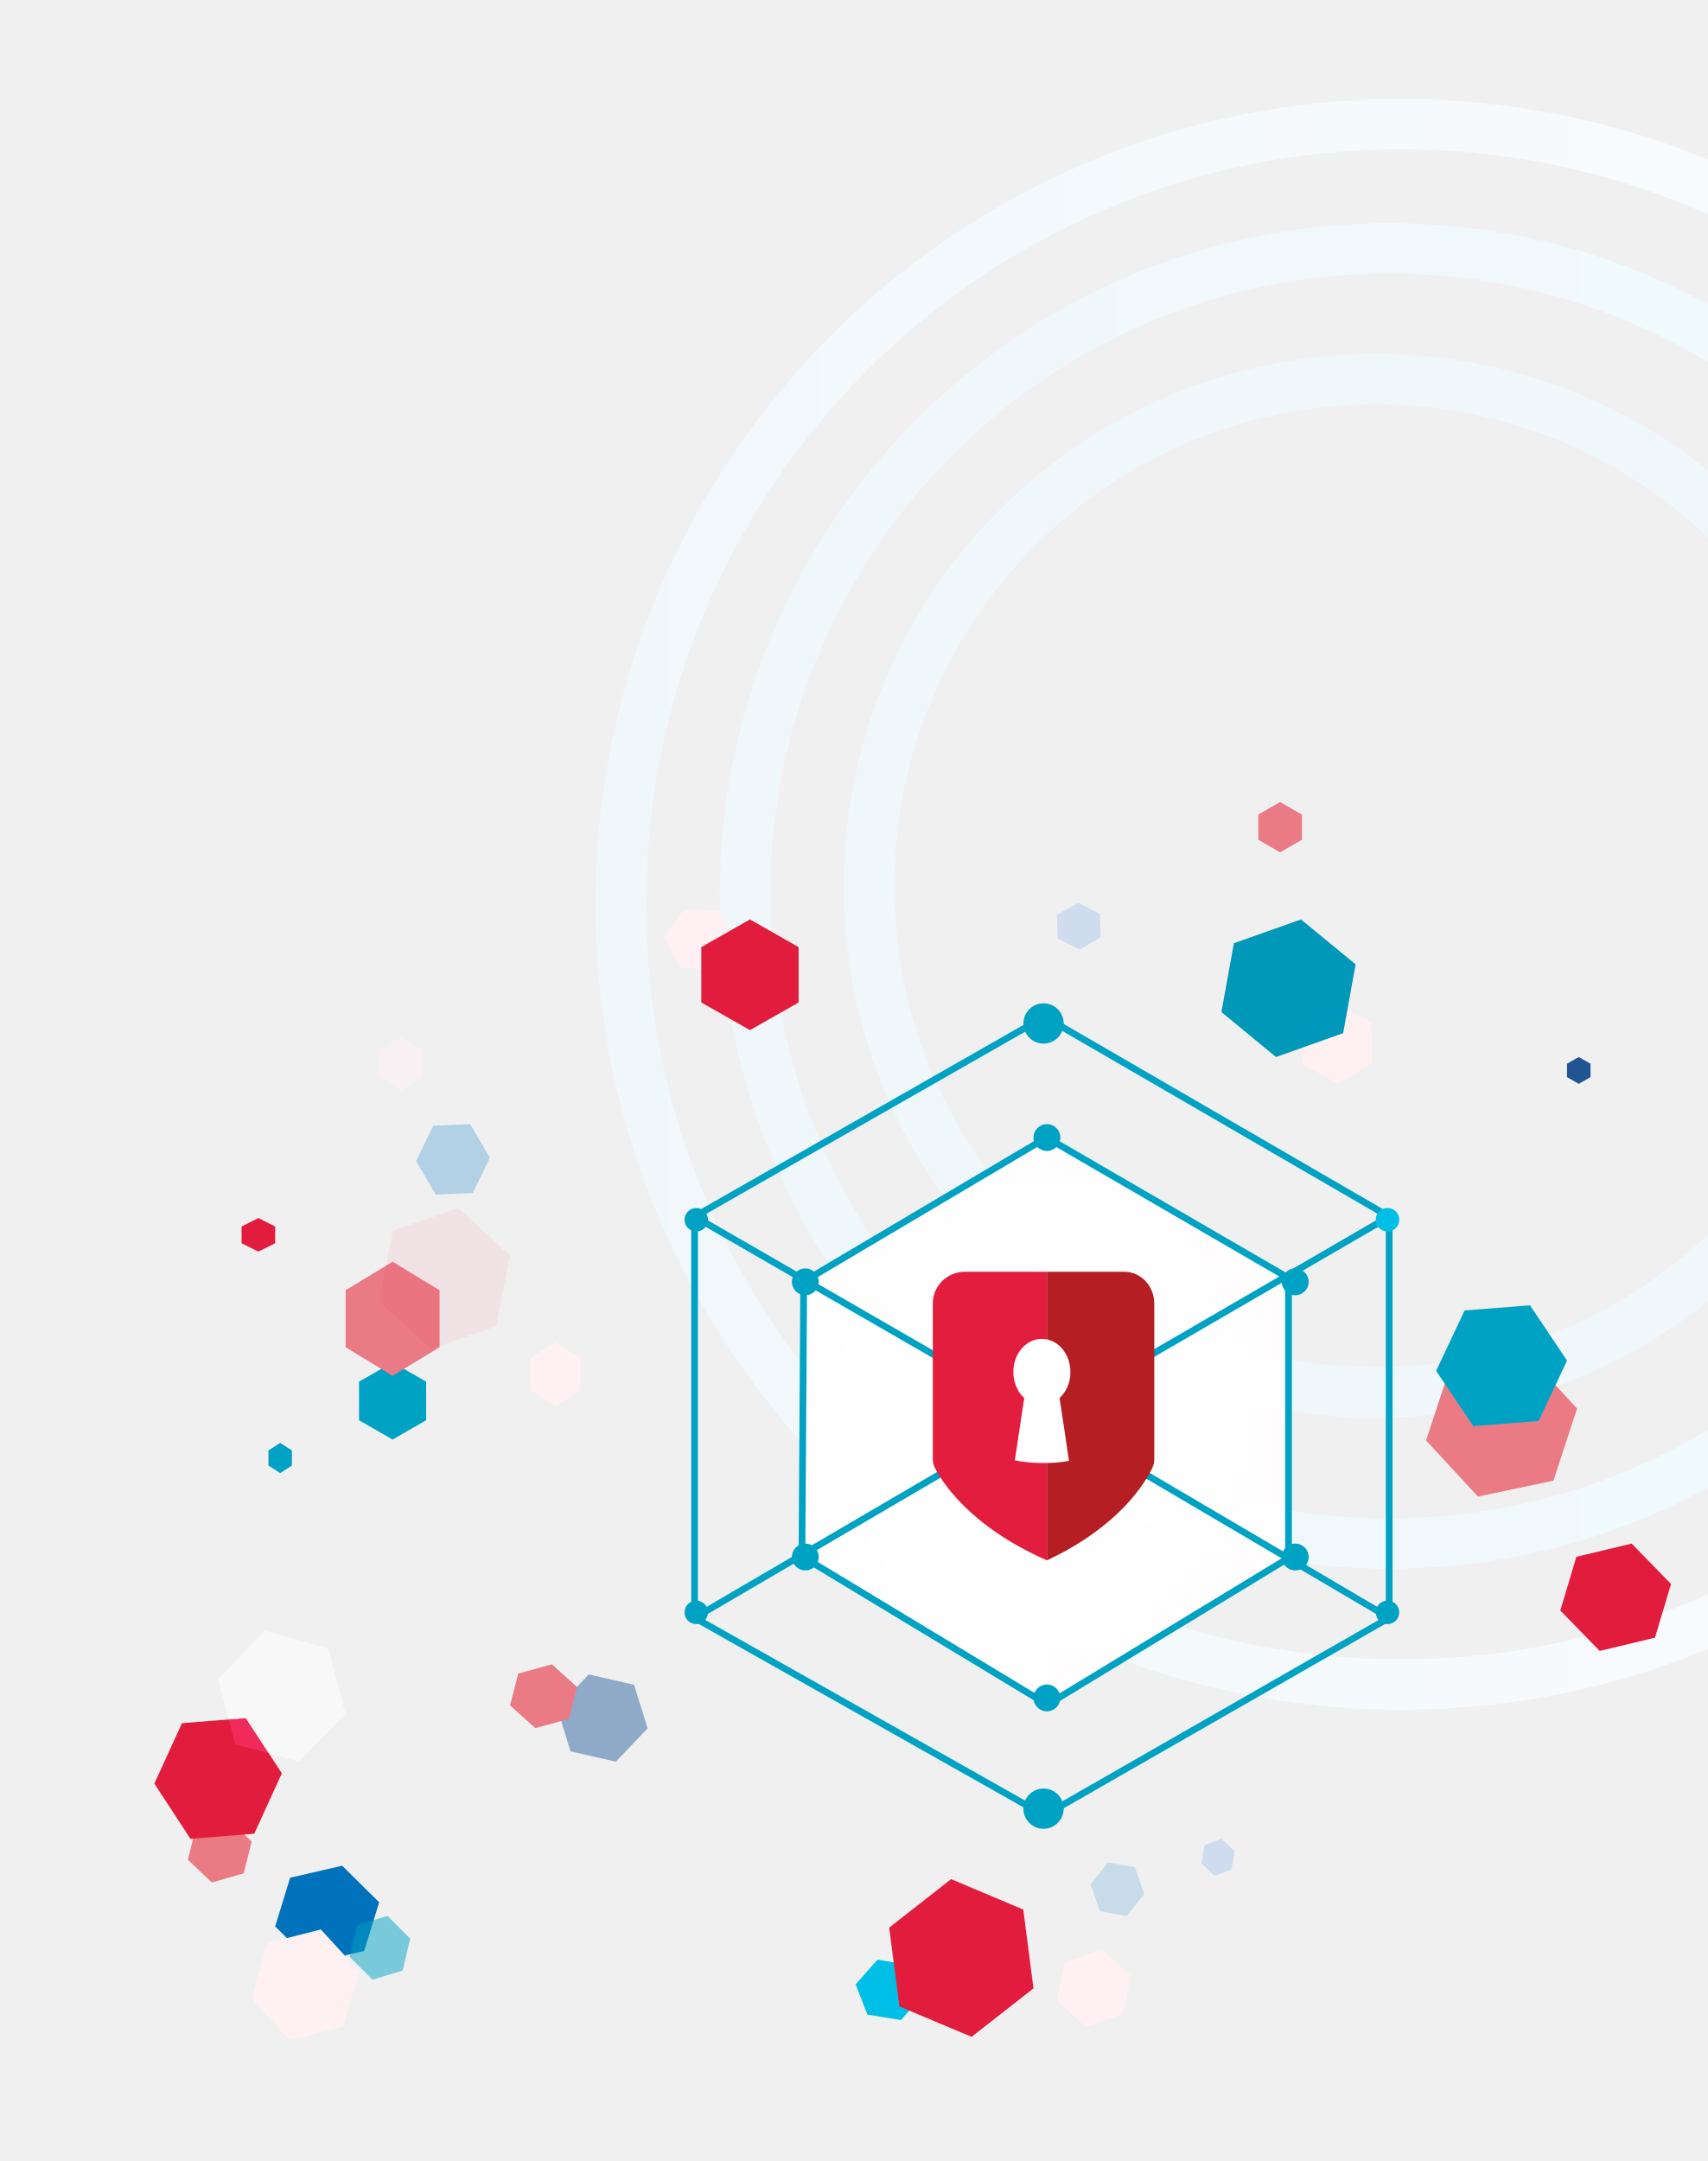
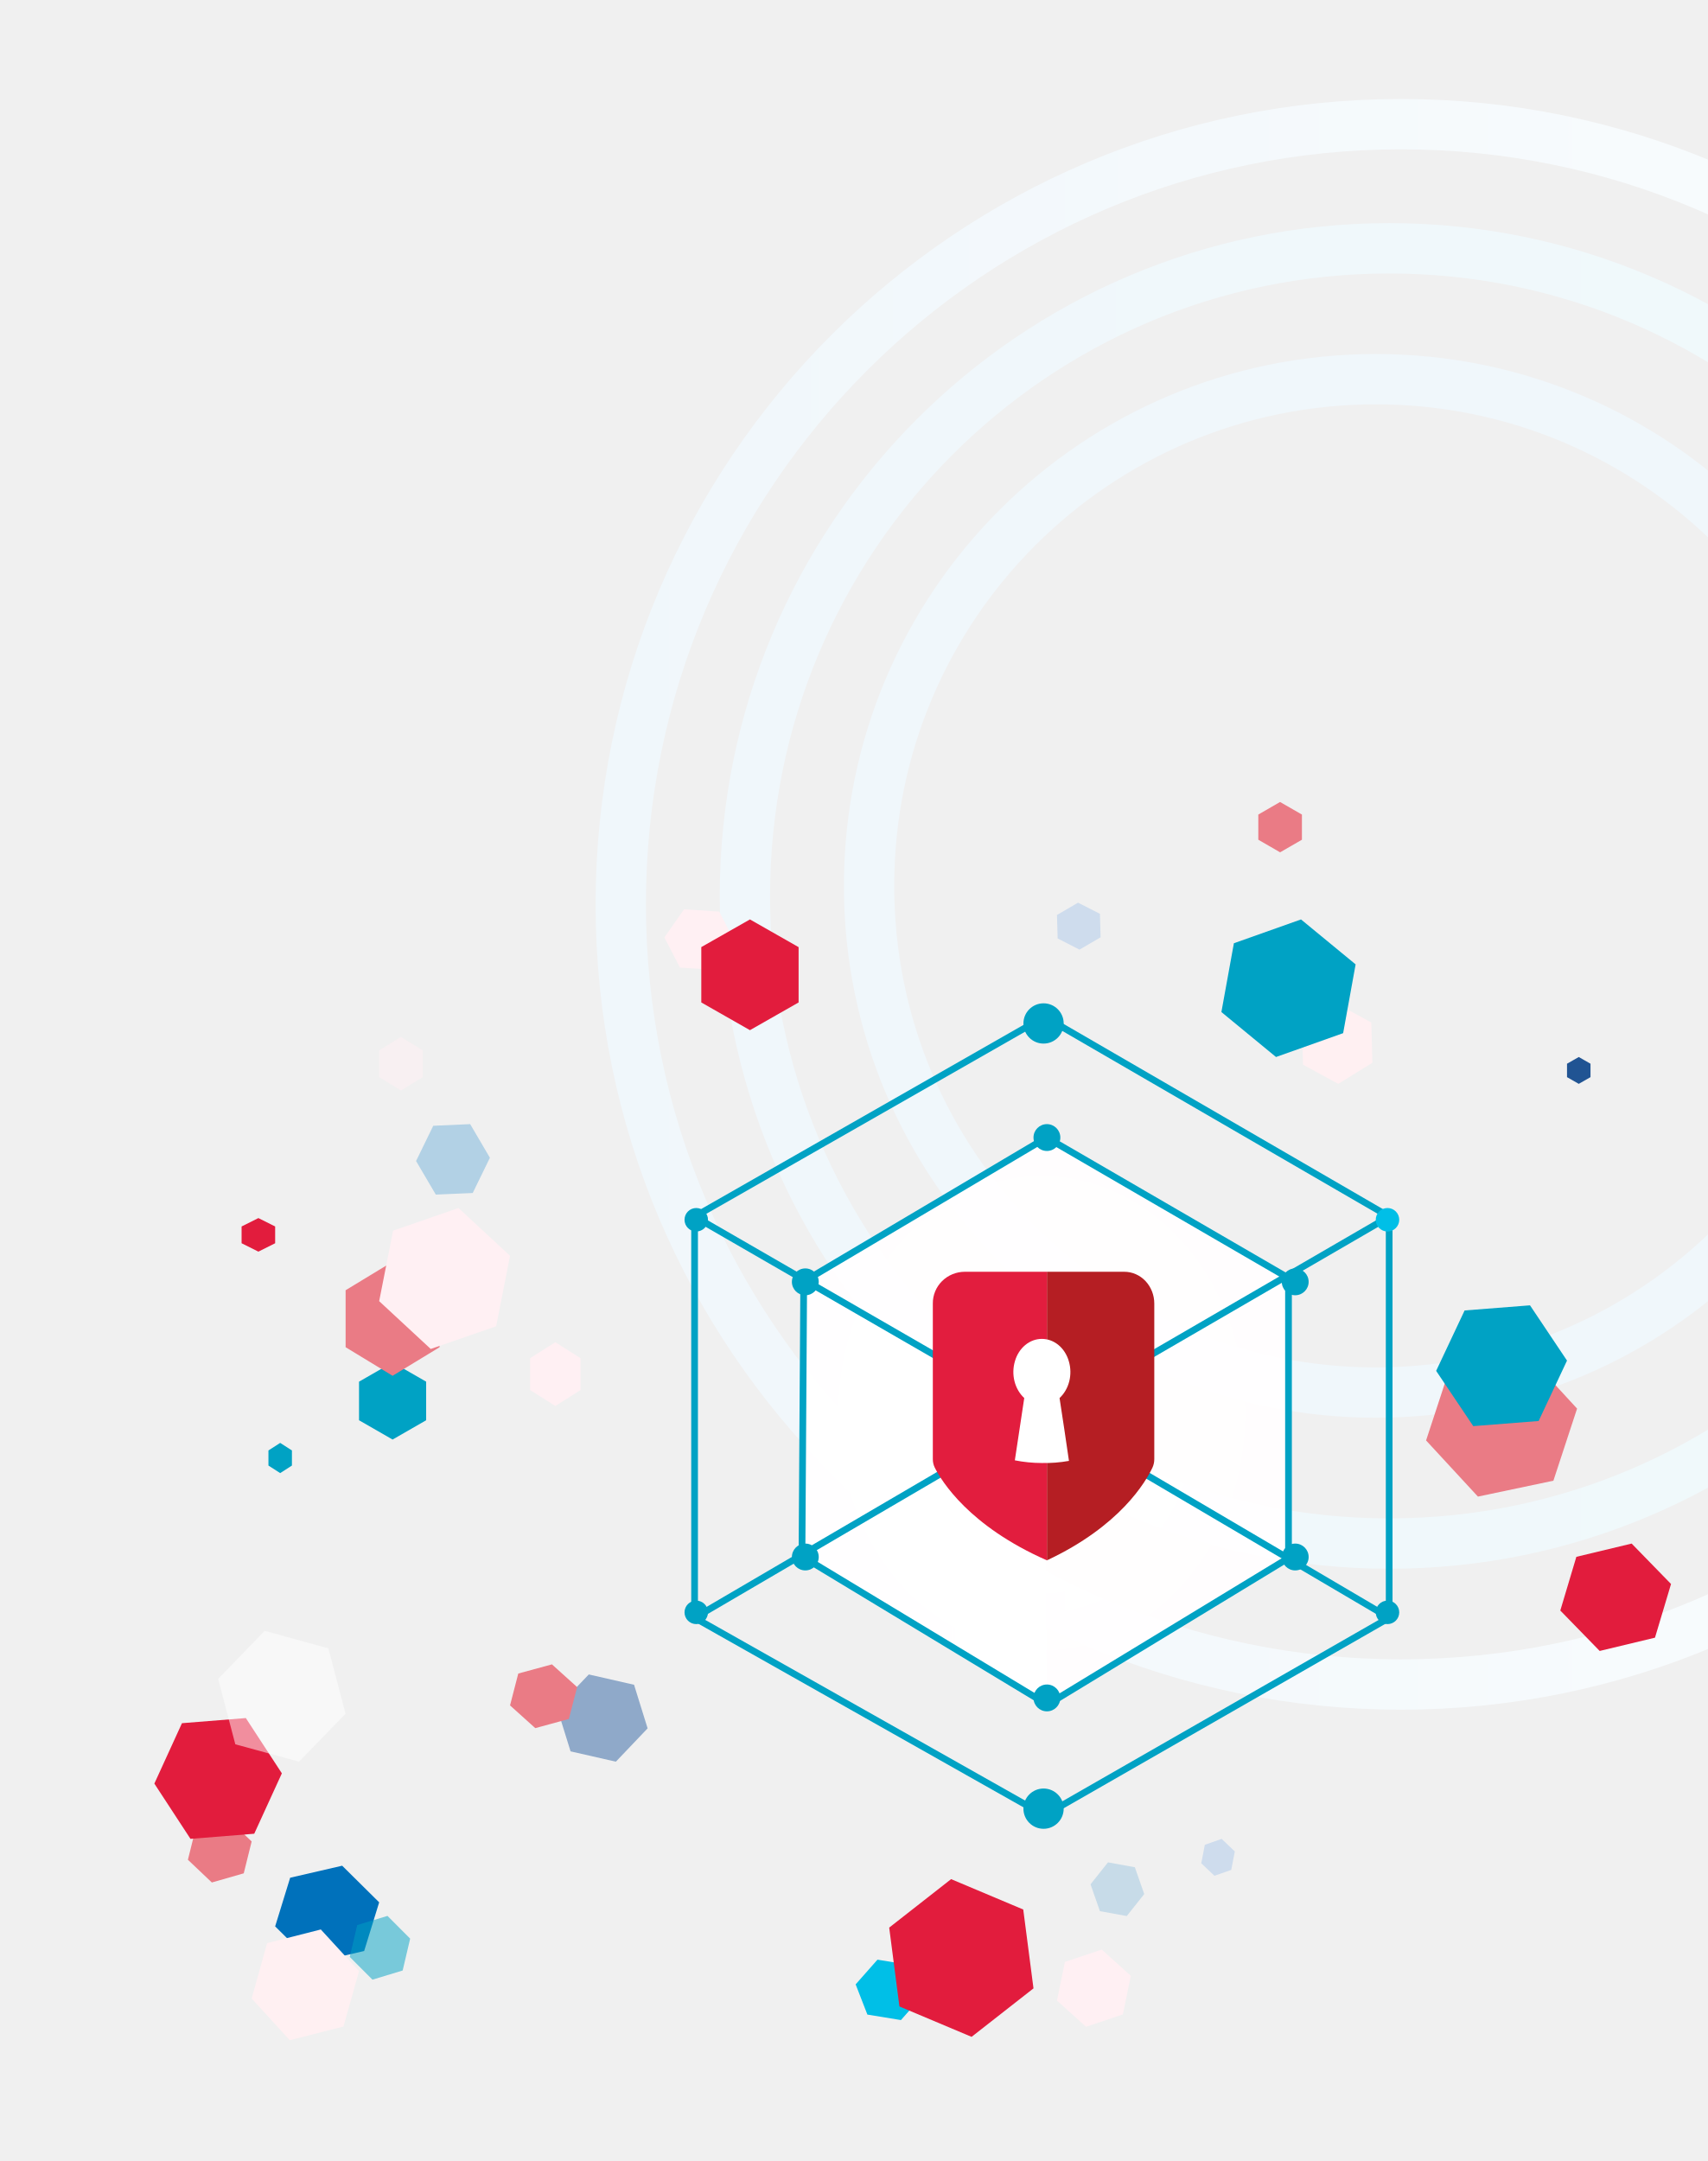
<svg xmlns="http://www.w3.org/2000/svg" width="509" height="644" viewBox="0 0 509 644" fill="none">
  <g clip-path="url(#clip0_2_3222)">
-     <path d="M417.5 502C545.906 502 650 397.906 650 269.5C650 141.094 545.906 37 417.5 37C289.094 37 185 141.094 185 269.5C185 397.906 289.094 502 417.5 502Z" stroke="url(#paint0_linear_2_3222)" stroke-width="15" stroke-miterlimit="10" style="mix-blend-mode:screen" />
-     <path d="M414 460C520.039 460 606 373.591 606 267C606 160.409 520.039 74 414 74C307.961 74 222 160.409 222 267C222 373.591 307.961 460 414 460Z" stroke="url(#paint1_linear_2_3222)" stroke-width="15" stroke-miterlimit="10" style="mix-blend-mode:screen" />
-     <path d="M410 415C493.395 415 561 347.395 561 264C561 180.605 493.395 113 410 113C326.605 113 259 180.605 259 264C259 347.395 326.605 415 410 415Z" stroke="url(#paint2_linear_2_3222)" stroke-width="15" stroke-miterlimit="10" style="mix-blend-mode:screen" />
-     <path d="M165.5 400L173 404.747V414.247L165.5 419L158 414.247V404.747L165.5 400Z" fill="#FFF0F3" />
-     <path d="M140.12 335L146 345.025L140.877 355.528L129.88 356L124 345.996L129.118 335.493L140.12 335Z" fill="#75B2DA" fill-opacity="0.5" />
-     <path d="M117 406L127 411.749V423.251L117 429L107 423.251V411.749L117 406Z" fill="#00A2C4" />
-     <path d="M188.96 502.076L193 515.071L183.54 525L170.04 521.924L166 508.929L175.471 499L188.96 502.076Z" fill="#8FA9C9" />
-     <path d="M328.352 581L337 588.814L334.648 600.314L323.648 604L315 596.186L317.357 584.686L328.352 581Z" fill="#FFF0F3" />
-     <path d="M261.505 584L271.502 585.639L275 594.642L268.5 602L258.498 600.366L255 591.363L261.505 584Z" fill="#00BFE7" />
-     <path opacity="0.5" d="M330.201 555L338.207 556.459L341 564.445L335.804 571L327.799 569.541L325 561.549L330.201 555Z" fill="#4D9CD0" fill-opacity="0.5" />
-     <path d="M86.474 559.581L101.974 556L113 566.916L108.526 581.419L93.026 585L82 574.084L86.474 559.581Z" fill="#0071BB" />
-     <path d="M469.784 463.951L486.263 460L498 472.046L493.216 488.044L476.737 492L465 479.954L469.784 463.951Z" fill="#E21C3D" />
-     <path d="M203.852 271L214.347 271.664L219 280.664L213.148 289L202.642 288.357L198 279.357L203.852 271Z" fill="#FFF0F3" />
-     <path d="M432.068 407.736L454.557 403L470 419.775L462.943 441.264L440.453 446L425 429.267L432.068 407.736Z" fill="#EA7B85" />
-     <path d="M436.484 390.528L455.971 389L467 405.47L458.542 423.472L439.061 425L428 408.53L436.484 390.528Z" fill="#00A2C4" />
-     <path d="M154.457 498.728L164.488 496L172 502.775L169.526 512.272L159.523 515L152 508.225L154.457 498.728Z" fill="#EA7B85" />
-     <path d="M58.36 544.727L67.868 542L75 548.773L72.64 558.273L63.138 561L56 554.227L58.36 544.727Z" fill="#EA7B85" />
-     <path d="M265 574.444L283.45 560L304.948 569.054L308 592.556L289.55 607L268.047 597.946L265 574.444Z" fill="#E21C3D" />
-     <path d="M364.07 548L368 551.746L366.934 557.254L361.939 559L358 555.279L359.066 549.766L364.07 548Z" fill="#CEDCED" />
-     <path d="M117 376L131 384.515V401.485L117 410L103 401.485V384.499L117 376Z" fill="#EA7B85" />
-     <path d="M223.497 274L238 282.259V298.741L223.497 307L209 298.741V282.244L223.497 274Z" fill="#E21C3D" />
-     <path opacity="0.5" d="M119.49 309L126 313V321L119.5 325L113 321V313L119.49 309Z" fill="#FFF0F3" />
-     <path d="M77.003 363L82 365.499V370.501L77.003 373L72 370.501V365.499L77.003 363Z" fill="#E21C3D" />
-     <g style="mix-blend-mode:multiply">
-       <path d="M136.646 360L152 374.243L147.859 395.241L128.359 402L113 387.757L117.146 366.759L136.646 360Z" fill="#FFF0F3" />
+     <path d="M417.5 502C545.906 502 650 397.906 650 269.5S545.906 37 417.5 37 185 141.094 185 269.5 289.094 502 417.5 502z" stroke="url(#paint0_linear_2_3222)" stroke-width="15" stroke-miterlimit="10" style="mix-blend-mode:screen" />
+     <path d="M414 460c106.039 0 192-86.409 192-193S520.039 74 414 74s-192 86.409-192 193 85.961 193 192 193z" stroke="url(#paint1_linear_2_3222)" stroke-width="15" stroke-miterlimit="10" style="mix-blend-mode:screen" />
+     <path d="M410 415c83.395 0 151-67.605 151-151s-67.605-151-151-151-151 67.605-151 151 67.605 151 151 151z" stroke="url(#paint2_linear_2_3222)" stroke-width="15" stroke-miterlimit="10" style="mix-blend-mode:screen" />
+     <path d="M165.5 400l7.5 4.747v9.5L165.5 419l-7.5-4.753v-9.5l7.5-4.747z" fill="#FFF0F3" />
+     <path d="M140.12 335l5.88 10.025-5.123 10.503-10.997.472-5.88-10.004 5.118-10.503L140.12 335z" fill="#75B2DA" fill-opacity=".5" />
+     <path d="M117 406l10 5.749v11.502L117 429l-10-5.749v-11.502L117 406z" fill="#00A2C4" />
+     <path d="M188.96 502.076l4.04 12.995-9.46 9.929-13.5-3.076-4.04-12.995 9.471-9.929 13.489 3.076z" fill="#8FA9C9" />
+     <path d="M328.352 581l8.648 7.814-2.352 11.5-11 3.686-8.648-7.814 2.357-11.5L328.352 581z" fill="#FFF0F3" />
+     <path d="M261.505 584l9.997 1.639 3.498 9.003-6.5 7.358-10.002-1.634-3.498-9.003 6.505-7.363z" fill="#00BFE7" />
+     <path opacity=".5" d="M330.201 555l8.006 1.459 2.793 7.986-5.196 6.555-8.005-1.459-2.799-7.992 5.201-6.549z" fill="#4D9CD0" fill-opacity=".5" />
+     <path d="M86.474 559.581l15.5-3.581L113 566.916l-4.474 14.503-15.5 3.581L82 574.084l4.474-14.503z" fill="#0071BB" />
+     <path d="M469.784 463.951L486.263 460 498 472.046l-4.784 15.998L476.737 492 465 479.954l4.784-16.003z" fill="#E21C3D" />
+     <path d="M203.852 271l10.495.664 4.653 9-5.852 8.336-10.506-.643-4.642-9 5.852-8.357z" fill="#FFF0F3" />
+     <path d="M432.068 407.736L454.557 403 470 419.775l-7.057 21.489-22.49 4.736L425 429.267l7.068-21.531z" fill="#EA7B85" />
+     <path d="M436.484 390.528L455.971 389 467 405.47l-8.458 18.002L439.061 425 428 408.53l8.484-18.002z" fill="#00A2C4" />
+     <path d="M154.457 498.728L164.488 496l7.512 6.775-2.474 9.497L159.523 515 152 508.225l2.457-9.497zM58.36 544.727L67.868 542 75 548.773l-2.36 9.5L63.138 561 56 554.227l2.36-9.5z" fill="#EA7B85" />
+     <path d="M265 574.444L283.45 560l21.498 9.054L308 592.556 289.55 607l-21.503-9.054L265 574.444z" fill="#E21C3D" />
+     <path d="M364.07 548l3.93 3.746-1.066 5.508-4.995 1.746-3.939-3.721 1.066-5.513L364.07 548z" fill="#CEDCED" />
+     <path d="M117 376l14 8.515v16.97L117 410l-14-8.515v-16.986L117 376z" fill="#EA7B85" />
+     <path d="M223.497 274L238 282.259v16.482L223.497 307 209 298.741v-16.497L223.497 274z" fill="#E21C3D" />
+     <path opacity=".5" d="M119.49 309l6.51 4v8l-6.5 4-6.5-4v-8l6.49-4z" fill="#FFF0F3" />
+     <path d="M77.003 363L82 365.499v5.002L77.003 373 72 370.501v-5.002L77.003 363z" fill="#E21C3D" />
+     <path d="M136.646 360L152 374.243l-4.141 20.998-19.5 6.759L113 387.757l4.146-20.998 19.5-6.759z" fill="#FFF0F3" />
+     <path d="M79.609 579.075l16-4.075L107 587.423l-4.645 16.502-16 4.075L75 595.577l4.609-16.502z" fill="#FFF0F2" />
+     <path d="M54.229 513.528L73.263 512 84 528.472l-8.234 18L56.768 548 46 531.528l8.229-18z" fill="#E21C3D" />
+     <path d="M78.869 486l18.995 5.219L103 510.711 89.126 525l-18.995-5.182L65 500.326 78.869 486z" fill="#fff" fill-opacity=".5" />
+     <path d="M83.5 430l3.5 2.25v4.5L83.5 439l-3.5-2.25v-4.5l3.5-2.25z" fill="#00A2C4" />
+     <path d="M388 305.282L398.173 299l10.498 5.712.329 12L398.827 323l-10.498-5.712-.329-12.006z" fill="#FFF0F2" />
+     <path d="M315 272.67l6.287-3.67 6.513 3.328.2 7.002-6.287 3.67-6.513-3.328-.2-7.002z" fill="#CEDCED" />
+     <path d="M367.722 281.098L387.725 274 404 287.394l-3.717 20.498L380.275 315 364 301.6l3.722-20.502z" fill="#00A2C4" />
+     <path opacity=".5" d="M106.471 573.686l9.007-2.728 6.757 6.775L120 587.23l-8.998 2.728-6.767-6.77 2.236-9.502z" fill="#00A2C4" />
+     <path d="M381.481 239l6.519 3.747v7.5L381.497 254 375 250.247v-7.5l6.481-3.747z" fill="#EA7B85" />
+     <path d="M470.503 315l3.497 2v4l-3.497 2-3.503-2v-4l3.503-2z" fill="#205493" />
+     <path d="M311.899 339l-72.374 42.9-.525 81.895L312.151 508 384 464.319v-83.462L311.899 339z" fill="url(#paint3_radial_2_3222)" style="mix-blend-mode:hard-light" />
+     <g style="mix-blend-mode:overlay">
+       <path style="mix-blend-mode:overlay" d="M239.333 462.864l.513-81.204 71.182 40.238.733 84.802-72.428-43.836z" fill="url(#paint4_linear_2_3222)" />
+       <path d="M240.108 382.094l70.669 39.951.722 84.178-71.904-43.495.523-80.634h-.01zm-.513-.895L239.071 463l72.957 44.155-.738-85.419-71.716-40.537h.021z" fill="#FFF0F2" />
    </g>
-     <path d="M79.609 579.075L95.609 575L107 587.423L102.355 603.925L86.355 608L75 595.577L79.609 579.075Z" fill="#FFF0F2" />
-     <path d="M54.229 513.528L73.263 512L84 528.472L75.766 546.472L56.769 548L46 531.528L54.229 513.528Z" fill="#E21C3D" />
-     <g style="mix-blend-mode:overlay">
-       <path d="M78.869 486L97.864 491.219L103 510.711L89.126 525L70.131 519.818L65 500.326L78.869 486Z" fill="white" fill-opacity="0.5" />
-     </g>
-     <path d="M83.5 430L87 432.25V436.75L83.5 439L80 436.75V432.25L83.5 430Z" fill="#00A2C4" />
-     <path d="M388 305.282L398.173 299L408.671 304.712L409 316.712L398.827 323L388.329 317.288L388 305.282Z" fill="#FFF0F2" />
-     <path d="M315 272.67L321.287 269L327.8 272.328L328 279.33L321.713 283L315.2 279.672L315 272.67Z" fill="#CEDCED" />
-     <g style="mix-blend-mode:multiply">
-       <path d="M367.722 281.098L387.725 274L404 287.394L400.283 307.892L380.275 315L364 301.6L367.722 281.098Z" fill="#00A2C4" />
-     </g>
-     <path opacity="0.5" d="M106.471 573.686L115.478 570.958L122.235 577.733L120 587.23L111.002 589.958L104.235 583.188L106.471 573.686Z" fill="#00A2C4" />
-     <path d="M381.481 239L388 242.747V250.247L381.497 254L375 250.247V242.747L381.481 239Z" fill="#EA7B85" />
-     <path d="M470.503 315L474 317V321L470.503 323L467 321V317L470.503 315Z" fill="#205493" />
-     <path d="M311.899 339L239.525 381.9L239 463.795L312.151 508L384 464.319V380.857L311.899 339Z" fill="url(#paint3_radial_2_3222)" style="mix-blend-mode:hard-light" />
-     <g style="mix-blend-mode:overlay">
-       <path style="mix-blend-mode:overlay" d="M239.333 462.864L239.846 381.66L311.028 421.898L311.761 506.7L239.333 462.864Z" fill="url(#paint4_linear_2_3222)" />
-       <g style="mix-blend-mode:overlay">
-         <path d="M240.108 382.094L310.777 422.045L311.499 506.223L239.595 462.728L240.118 382.094H240.108ZM239.595 381.199L239.071 463L312.028 507.155L311.29 421.736L239.574 381.199H239.595Z" fill="#FFF0F2" />
-       </g>
-     </g>
-     <path d="M311.899 339L239.525 381.9L239 463.795L312.151 508L384 464.319V380.857L311.899 339Z" stroke="#00A2C4" stroke-width="2" />
-     <path d="M312 343C314.209 343 316 341.209 316 339C316 336.791 314.209 335 312 335C309.791 335 308 336.791 308 339C308 341.209 309.791 343 312 343Z" fill="#00A2C4" />
-     <path d="M386 386C388.209 386 390 384.209 390 382C390 379.791 388.209 378 386 378C383.791 378 382 379.791 382 382C382 384.209 383.791 386 386 386Z" fill="#00A2C4" />
-     <path d="M386 468C388.209 468 390 466.209 390 464C390 461.791 388.209 460 386 460C383.791 460 382 461.791 382 464C382 466.209 383.791 468 386 468Z" fill="#00A2C4" />
-     <path d="M240 386C242.209 386 244 384.209 244 382C244 379.791 242.209 378 240 378C237.791 378 236 379.791 236 382C236 384.209 237.791 386 240 386Z" fill="#00A2C4" />
-     <path d="M240 468C242.209 468 244 466.209 244 464C244 461.791 242.209 460 240 460C237.791 460 236 461.791 236 464C236 466.209 237.791 468 240 468Z" fill="#00A2C4" />
-     <path d="M312 510C314.209 510 316 508.209 316 506C316 503.791 314.209 502 312 502C309.791 502 308 503.791 308 506C308 508.209 309.791 510 312 510Z" fill="#00A2C4" />
-     <path d="M289.769 410.338L207.016 362.56L311.292 303L414 362.56M414 362.56L331.704 410.338M414 362.56V482.112M207 362.56V482.112M414 482.112L331.704 433.667M414 482.112L311.292 541L207.016 482.112L289.769 433.667" stroke="#00A2C4" stroke-width="2" />
-     <path d="M311 311C314.314 311 317 308.314 317 305C317 301.686 314.314 299 311 299C307.686 299 305 301.686 305 305C305 308.314 307.686 311 311 311Z" fill="#00A2C4" />
-     <path d="M413.5 367C415.433 367 417 365.433 417 363.5C417 361.567 415.433 360 413.5 360C411.567 360 410 361.567 410 363.5C410 365.433 411.567 367 413.5 367Z" fill="#00BFE7" />
-     <path d="M413.5 484C415.433 484 417 482.433 417 480.5C417 478.567 415.433 477 413.5 477C411.567 477 410 478.567 410 480.5C410 482.433 411.567 484 413.5 484Z" fill="#00A2C4" />
-     <path d="M207.5 367C209.433 367 211 365.433 211 363.5C211 361.567 209.433 360 207.5 360C205.567 360 204 361.567 204 363.5C204 365.433 205.567 367 207.5 367Z" fill="#00A2C4" />
-     <path d="M207.5 484C209.433 484 211 482.433 211 480.5C211 478.567 209.433 477 207.5 477C205.567 477 204 478.567 204 480.5C204 482.433 205.567 484 207.5 484Z" fill="#00A2C4" />
-     <path d="M311 545C314.314 545 317 542.314 317 539C317 535.686 314.314 533 311 533C307.686 533 305 535.686 305 539C305 542.314 307.686 545 311 545Z" fill="#00A2C4" />
-     <path d="M335.042 379H312V465C333.874 454.76 341.513 441.493 343.456 437.358C343.82 436.564 344.006 435.694 344 434.815V388.46C344.002 385.957 343.061 383.554 341.379 381.767C340.553 380.889 339.567 380.193 338.479 379.717C337.391 379.242 336.222 378.998 335.042 379Z" fill="#B51E23" />
-     <path d="M287.503 379C286.245 379.006 284.999 379.256 283.84 379.735C282.68 380.215 281.628 380.914 280.745 381.793C279.862 382.672 279.165 383.714 278.694 384.858C278.223 386.002 277.987 387.226 278.001 388.46V434.815C277.99 435.694 278.186 436.565 278.574 437.358C280.632 441.451 288.856 454.822 312 465V379H287.503Z" fill="#E21D3E" />
-     <path d="M315.768 416.629C317.158 415.343 318.168 413.599 318.662 411.634C319.155 409.669 319.108 407.578 318.526 405.645C317.97 403.712 316.894 402.029 315.453 400.835C314.011 399.642 312.277 399 310.498 399C308.719 399 306.984 399.642 305.543 400.835C304.102 402.029 303.026 403.712 302.47 405.645C301.89 407.58 301.846 409.673 302.342 411.638C302.839 413.603 303.853 415.346 305.247 416.629C304.312 422.818 303.377 429.006 302.442 435.192C305.08 435.716 307.753 435.983 310.43 435.989C313.155 436.053 315.88 435.842 318.572 435.358C317.638 429.046 316.75 422.856 315.768 416.629Z" fill="white" />
+     <path d="M311.899 339l-72.374 42.9-.525 81.895L312.151 508 384 464.319v-83.462L311.899 339z" stroke="#00A2C4" stroke-width="2" />
+     <path d="M312 343a4 4 0 100-8 4 4 0 000 8zM386 386a4 4 0 100-8 4 4 0 000 8zM386 468a4 4 0 100-8 4 4 0 000 8zM240 386a4 4 0 100-8 4 4 0 000 8zM240 468a4 4 0 100-8 4 4 0 000 8zM312 510a4 4 0 100-8 4 4 0 000 8z" fill="#00A2C4" />
+     <path d="M289.769 410.338l-82.753-47.778L311.292 303 414 362.56m0 0l-82.296 47.778M414 362.56v119.552M207 362.56v119.552m207 0l-82.296-48.445M414 482.112L311.292 541l-104.276-58.888 82.753-48.445" stroke="#00A2C4" stroke-width="2" />
+     <path d="M311 311a6 6 0 100-12 6 6 0 000 12z" fill="#00A2C4" />
+     <path d="M413.5 367a3.5 3.5 0 100-7 3.5 3.5 0 000 7z" fill="#00BFE7" />
+     <path d="M413.5 484a3.5 3.5 0 100-7 3.5 3.5 0 000 7zM207.5 367a3.5 3.5 0 100-7 3.5 3.5 0 000 7zM207.5 484a3.5 3.5 0 100-7 3.5 3.5 0 000 7zM311 545a6 6 0 100-12 6 6 0 000 12z" fill="#00A2C4" />
+     <path d="M335.042 379H312v86c21.874-10.24 29.513-23.507 31.456-27.642a6.01 6.01 0 00.544-2.543V388.46c.002-2.503-.939-4.906-2.621-6.693a8.858 8.858 0 00-2.9-2.05 8.55 8.55 0 00-3.437-.717z" fill="#B51E23" />
+     <path d="M287.503 379a9.719 9.719 0 00-3.663.735 9.573 9.573 0 00-3.095 2.058 9.348 9.348 0 00-2.051 3.065 9.185 9.185 0 00-.693 3.602v46.355c-.011.879.185 1.75.573 2.543 2.058 4.093 10.282 17.464 33.426 27.642v-86h-24.497z" fill="#E21D3E" />
+     <path d="M315.768 416.629c1.39-1.286 2.4-3.03 2.894-4.995a11.325 11.325 0 00-.136-5.989c-.556-1.933-1.632-3.616-3.073-4.81-1.442-1.193-3.176-1.835-4.955-1.835s-3.514.642-4.955 1.835c-1.441 1.194-2.517 2.877-3.073 4.81a11.33 11.33 0 00-.128 5.993c.497 1.965 1.511 3.708 2.905 4.991l-2.805 18.563c2.638.524 5.311.791 7.988.797 2.725.064 5.45-.147 8.142-.631-.934-6.312-1.822-12.502-2.804-18.729z" fill="#fff" />
  </g>
  <defs>
    <linearGradient id="paint0_linear_2_3222" x1="177.162" y1="269.5" x2="657.838" y2="269.5" gradientUnits="userSpaceOnUse">
      <stop stop-color="#0071BB" />
      <stop offset="1" stop-color="#B7DDE9" />
    </linearGradient>
    <linearGradient id="paint1_linear_2_3222" x1="214.181" y1="267" x2="613.814" y2="267" gradientUnits="userSpaceOnUse">
      <stop stop-color="#0071BB" />
      <stop offset="1" stop-color="#00A2C4" />
    </linearGradient>
    <linearGradient id="paint2_linear_2_3222" x1="122623" y1="20724.5" x2="305355" y2="20724.5" gradientUnits="userSpaceOnUse">
      <stop stop-color="#0071BB" />
      <stop offset="1" stop-color="#B7DDE9" />
    </linearGradient>
-     <radialGradient id="paint3_radial_2_3222" cx="0" cy="0" r="1" gradientUnits="userSpaceOnUse" gradientTransform="translate(310.464 421.161) rotate(90) scale(84.9335 72.8721)">
-       <stop stop-color="white" />
+     <linearGradient id="paint4_linear_2_3222" x1="239.333" y1="444.177" x2="311.761" y2="444.177" gradientUnits="userSpaceOnUse">
+       <stop stop-color="#fff" stop-opacity=".5" />
+       <stop offset="1" stop-color="#FFF0F2" />
+     </linearGradient>
+     <radialGradient id="paint3_radial_2_3222" cx="0" cy="0" r="1" gradientUnits="userSpaceOnUse" gradientTransform="matrix(0 84.9335 -72.8721 0 310.464 421.161)">
+       <stop stop-color="#fff" />
      <stop offset="1" stop-color="#FFF0F3" />
    </radialGradient>
-     <linearGradient id="paint4_linear_2_3222" x1="239.333" y1="444.177" x2="311.761" y2="444.177" gradientUnits="userSpaceOnUse">
-       <stop stop-color="white" stop-opacity="0.5" />
-       <stop offset="1" stop-color="#FFF0F2" />
-     </linearGradient>
    <clipPath id="clip0_2_3222">
-       <rect width="509" height="644" fill="white" />
+       <path fill="#fff" d="M0 0h509v644H0z" />
    </clipPath>
  </defs>
</svg>
